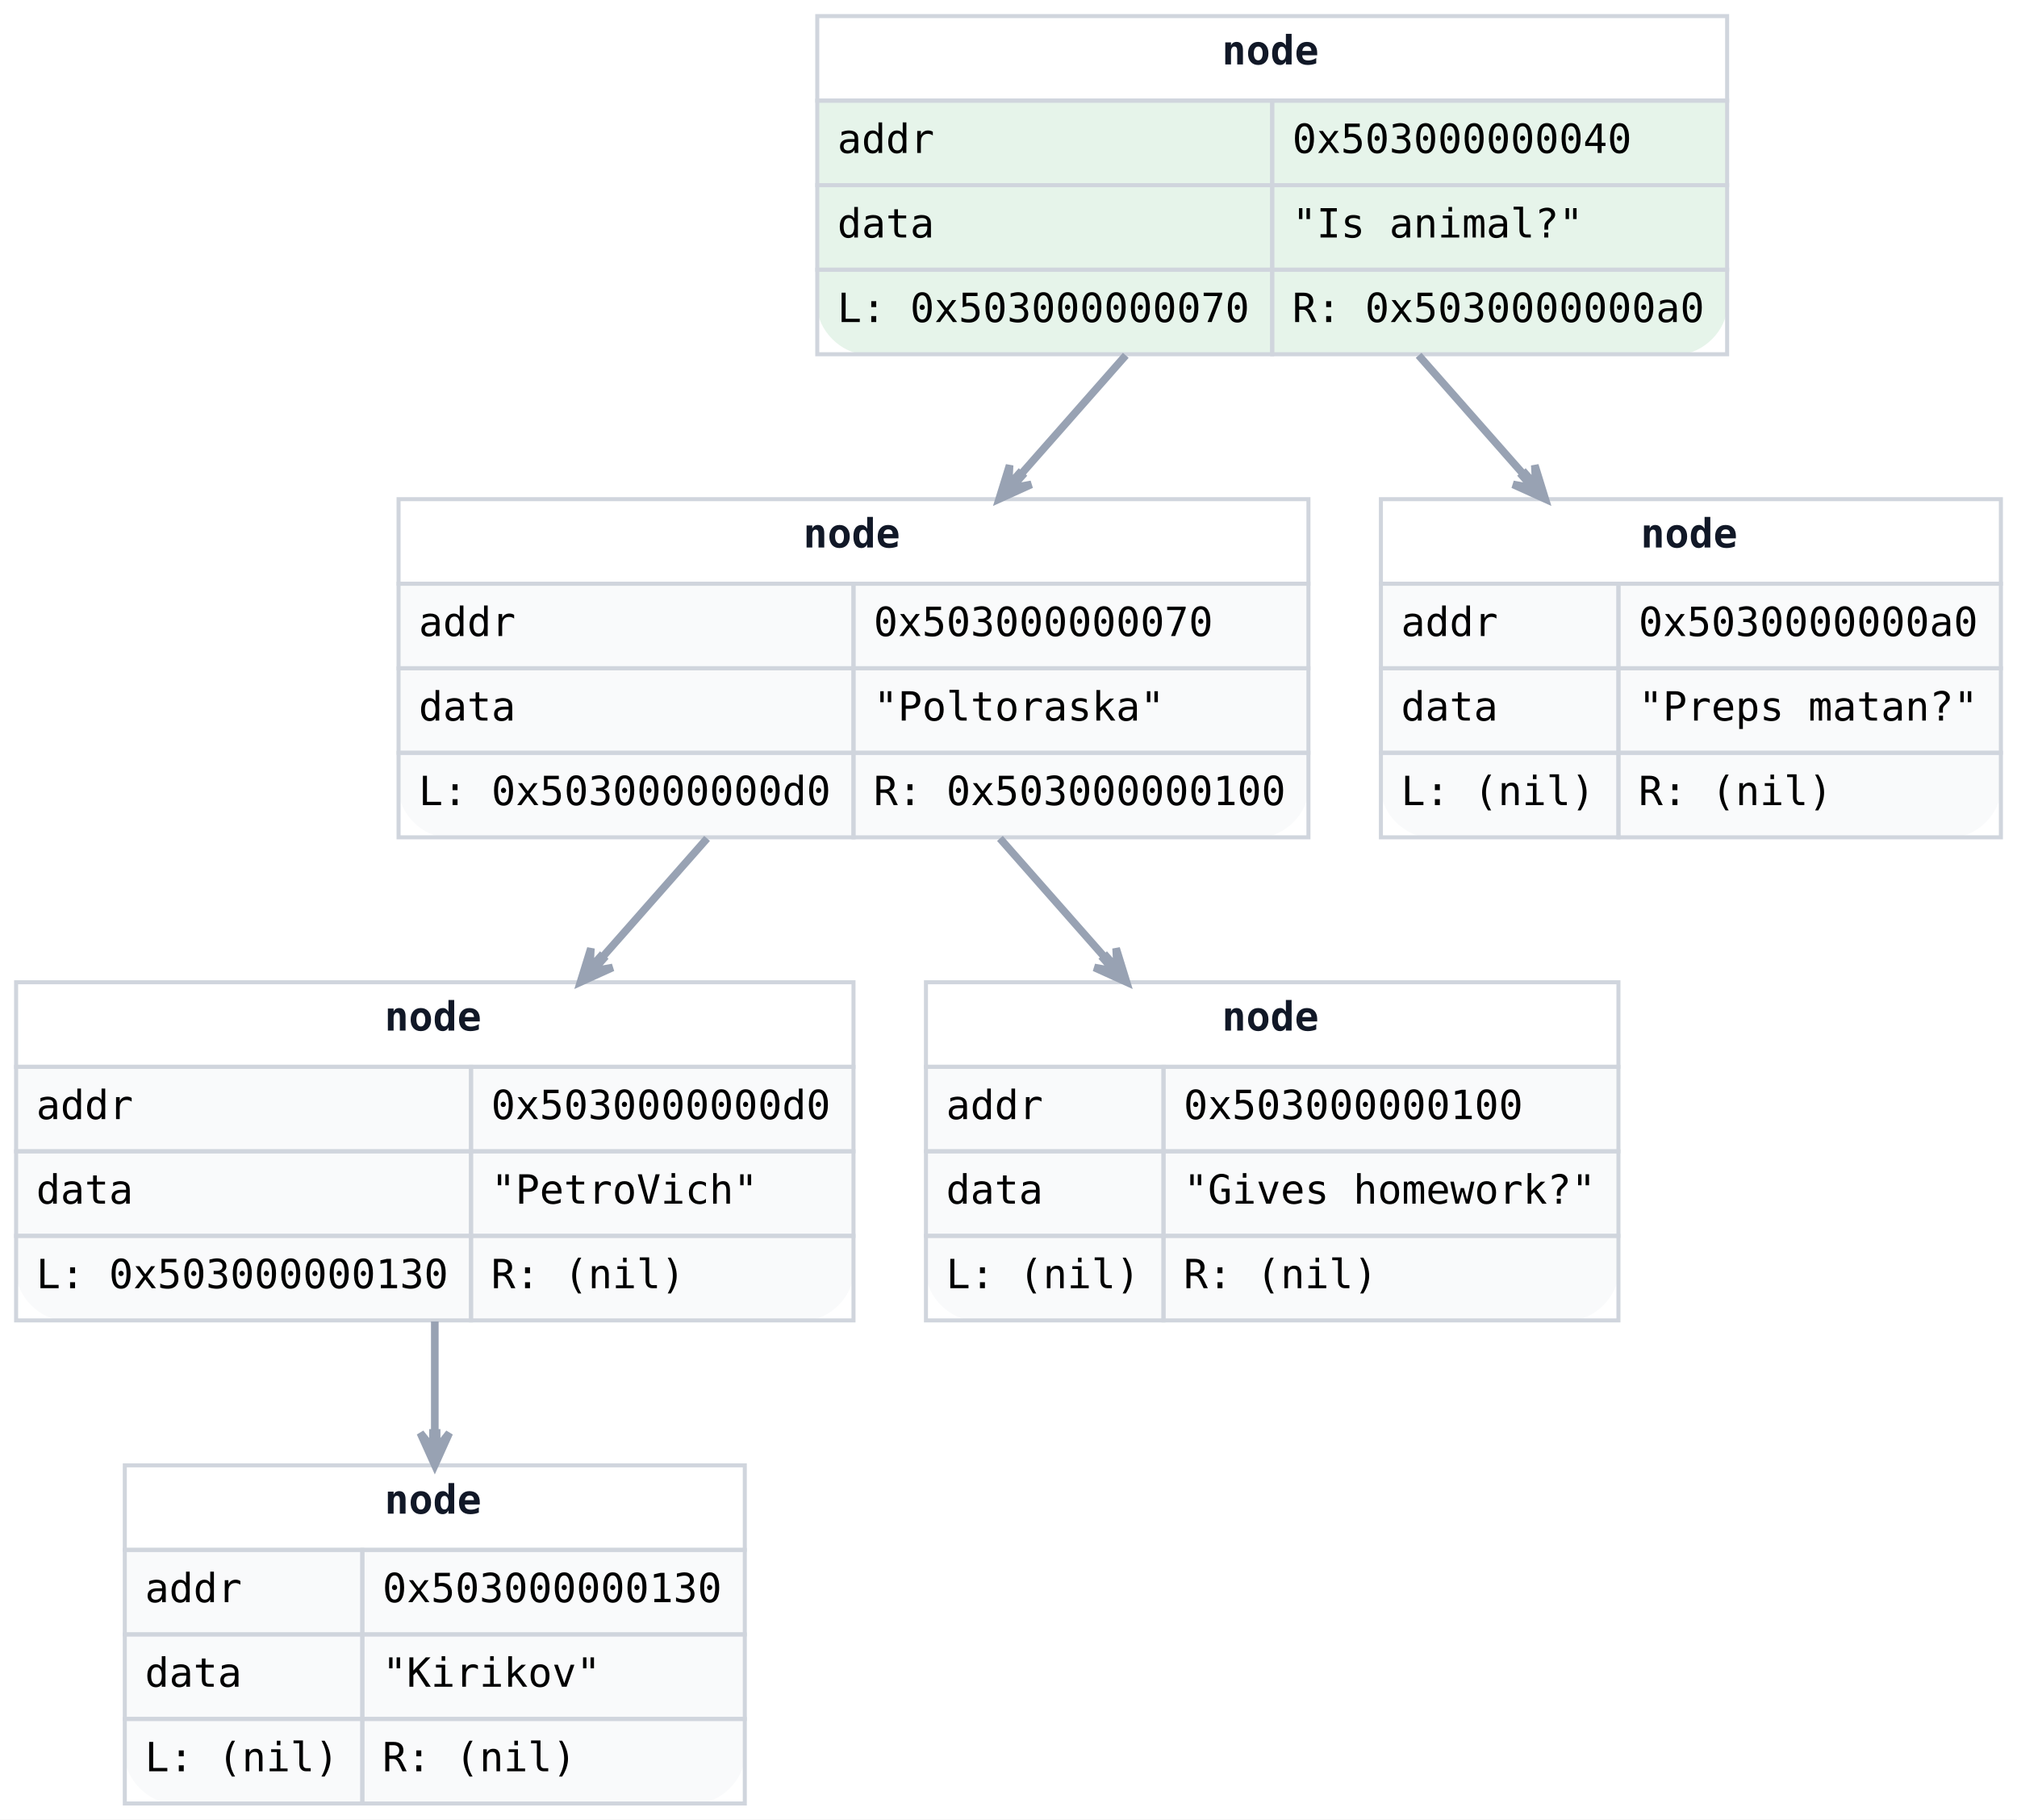
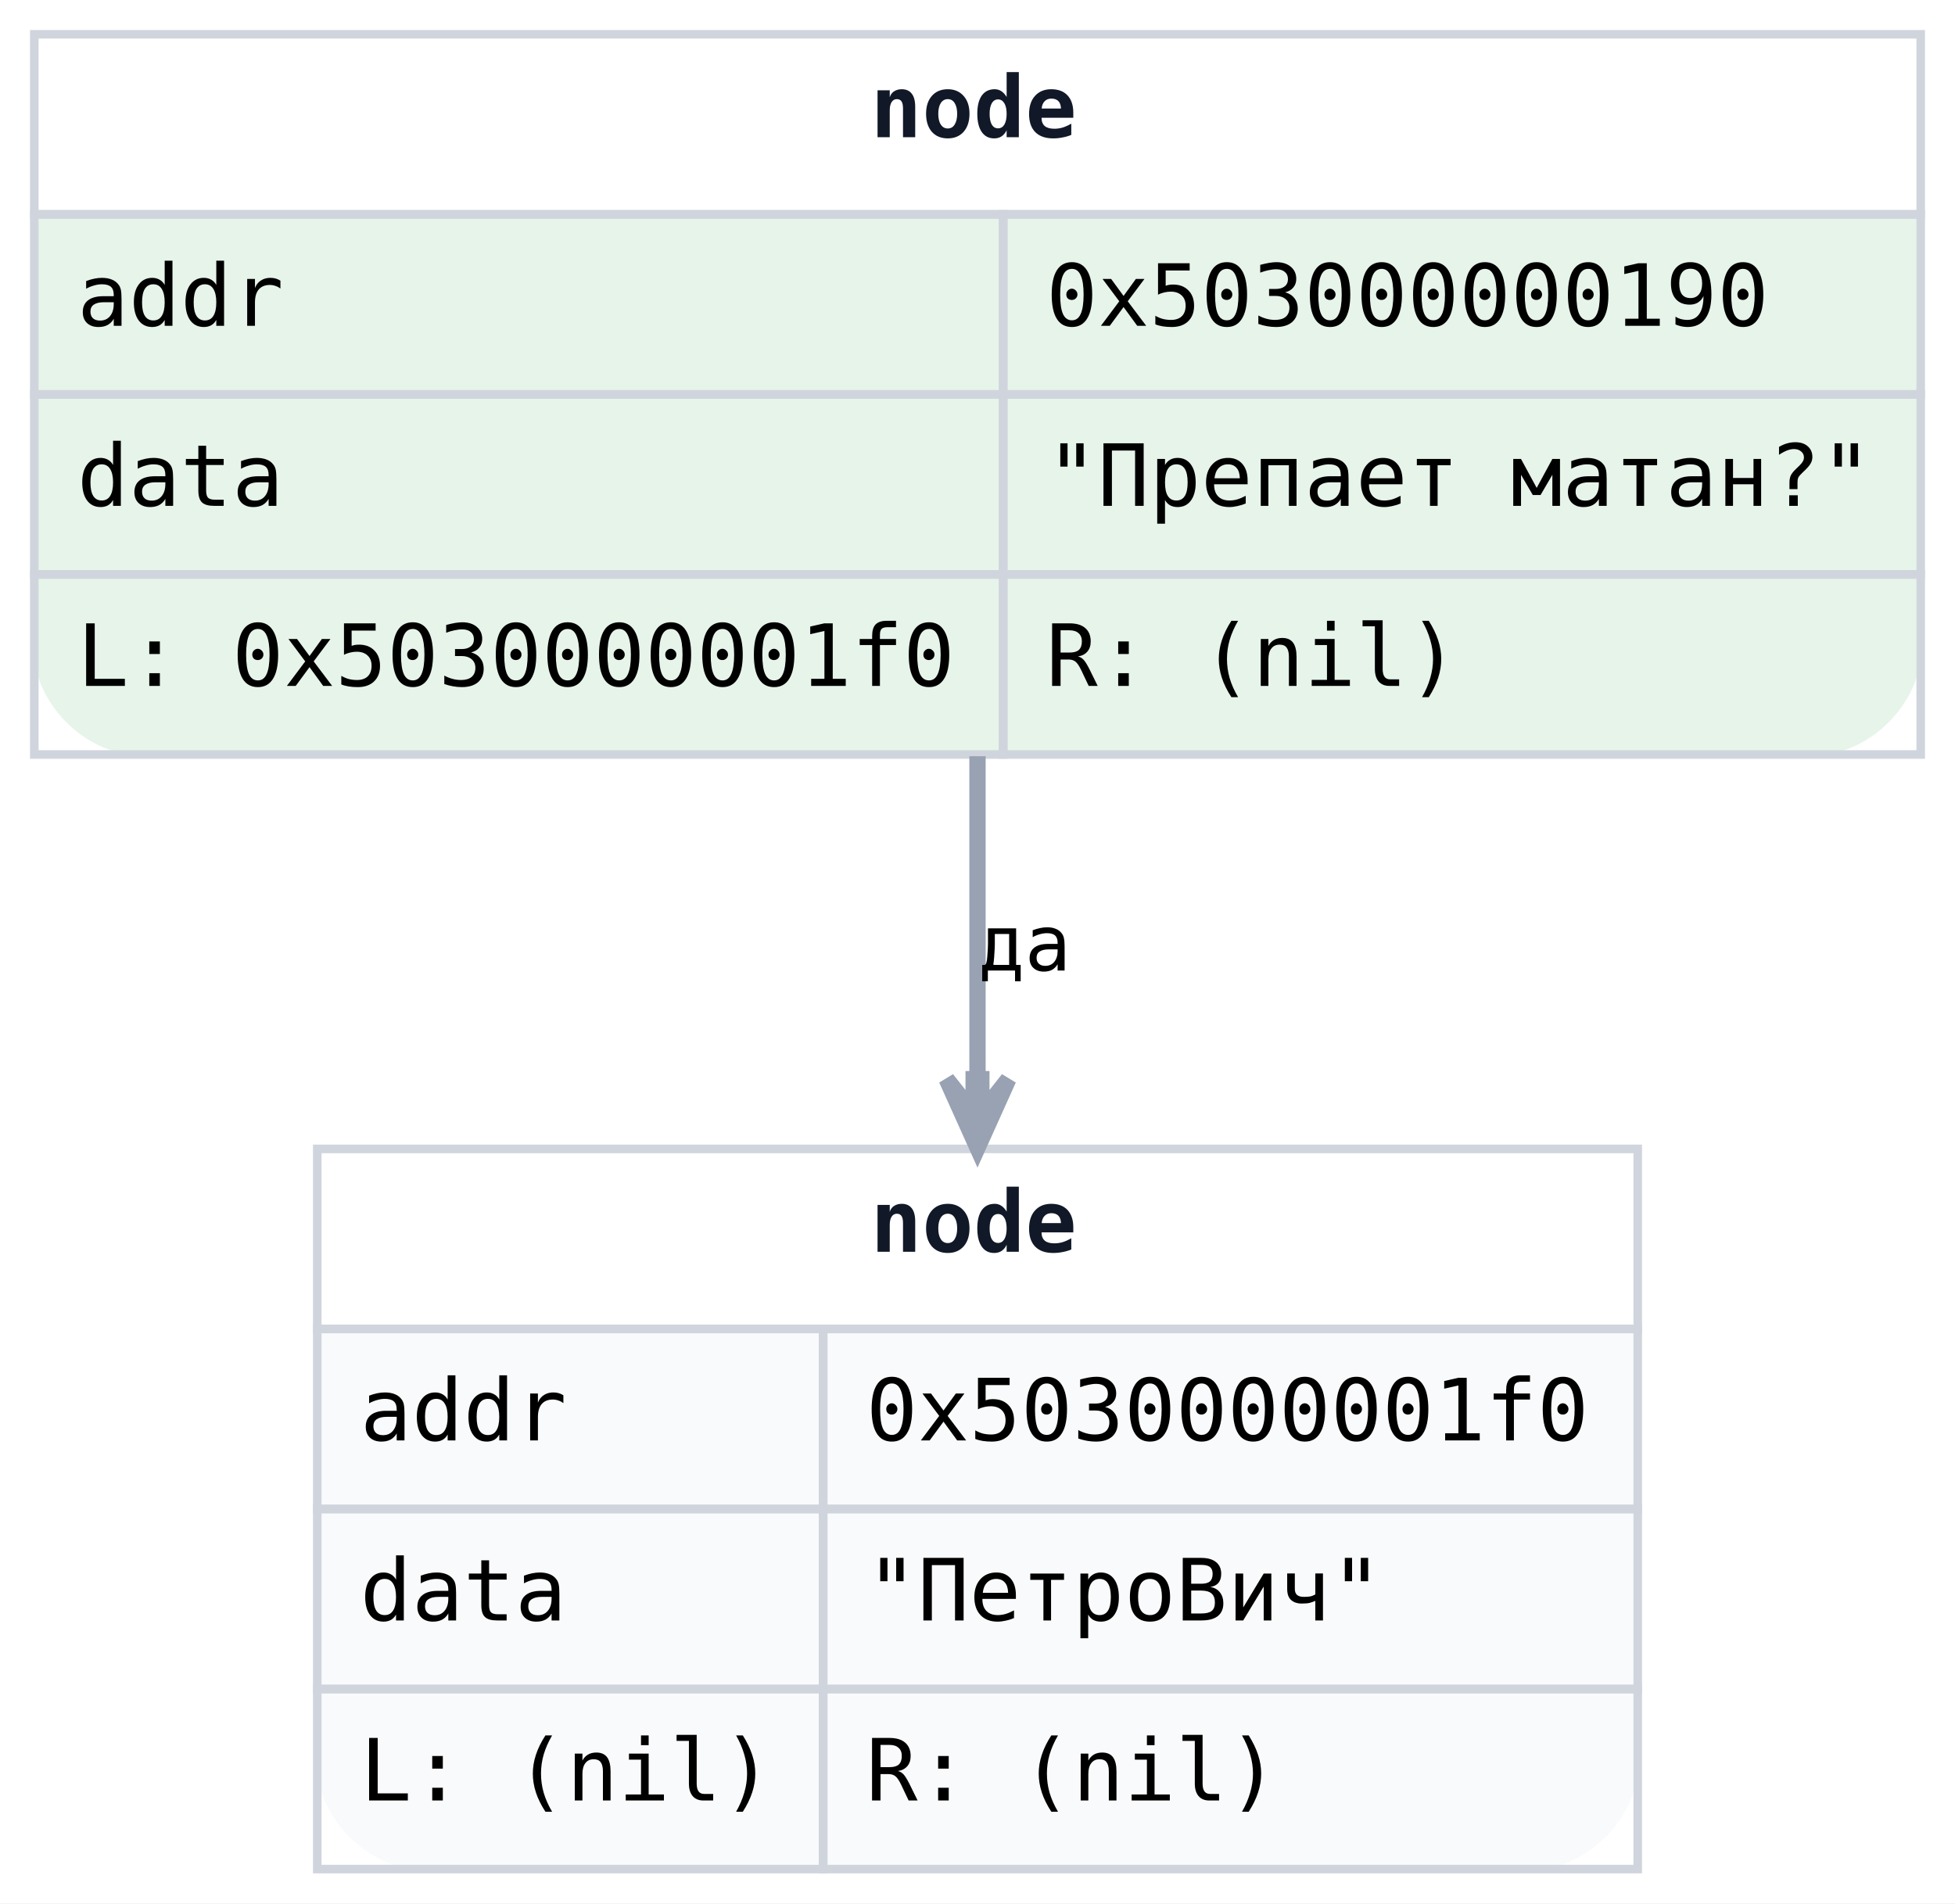
- <svg xmlns="http://www.w3.org/2000/svg" width="501pt" height="452pt" viewBox="0.00 0.00 501.00 452.00">
-   <g id="graph0" class="graph" transform="scale(1 1) rotate(0) translate(4 448)">
-     <polygon fill="white" stroke="transparent" points="-4,4 -4,-448 497,-448 497,4 -4,4" />
+ <svg xmlns="http://www.w3.org/2000/svg" width="228pt" height="222pt" viewBox="0.00 0.00 228.00 222.00">
+   <g id="graph0" class="graph" transform="scale(1 1) rotate(0) translate(4 218)">
+     <polygon fill="white" stroke="transparent" points="-4,4 -4,-218 224,-218 224,4 -4,4" />
    <g id="node1" class="node">
-       <path fill="#e6f4ea" stroke="transparent" stroke-width="2" d="M413,-444C413,-444 211,-444 211,-444 205,-444 199,-438 199,-432 199,-432 199,-372 199,-372 199,-366 205,-360 211,-360 211,-360 413,-360 413,-360 419,-360 425,-366 425,-372 425,-372 425,-432 425,-432 425,-438 419,-444 413,-444" />
-       <polygon fill="#ffffff" stroke="transparent" points="199,-423 199,-444 425,-444 425,-423 199,-423" />
-       <polygon fill="none" stroke="#d0d5dd" points="199,-423 199,-444 425,-444 425,-423 199,-423" />
-       <text text-anchor="start" x="299.5" y="-432" font-family="monospace" font-weight="bold" font-size="10.00" fill="#111827">node</text>
-       <polygon fill="none" stroke="#d0d5dd" points="199,-402 199,-423 312,-423 312,-402 199,-402" />
-       <text text-anchor="start" x="204" y="-410" font-family="monospace" font-size="10.00">addr</text>
-       <polygon fill="none" stroke="#d0d5dd" points="312,-402 312,-423 425,-423 425,-402 312,-402" />
-       <text text-anchor="start" x="317" y="-410" font-family="monospace" font-size="10.00">0x503000000040</text>
-       <polygon fill="none" stroke="#d0d5dd" points="199,-381 199,-402 312,-402 312,-381 199,-381" />
-       <text text-anchor="start" x="204" y="-389" font-family="monospace" font-size="10.00">data</text>
-       <polygon fill="none" stroke="#d0d5dd" points="312,-381 312,-402 425,-402 425,-381 312,-381" />
-       <text text-anchor="start" x="317" y="-389" font-family="monospace" font-size="10.00">"Is animal?"</text>
-       <polygon fill="none" stroke="#d0d5dd" points="199,-360 199,-381 312,-381 312,-360 199,-360" />
-       <text text-anchor="start" x="204" y="-368" font-family="monospace" font-size="10.00">L: 0x503000000070</text>
-       <polygon fill="none" stroke="#d0d5dd" points="312,-360 312,-381 425,-381 425,-360 312,-360" />
-       <text text-anchor="start" x="317" y="-368" font-family="monospace" font-size="10.00">R: 0x5030000000a0</text>
+       <path fill="#e6f4ea" stroke="transparent" stroke-width="2" d="M208,-214C208,-214 12,-214 12,-214 6,-214 0,-208 0,-202 0,-202 0,-142 0,-142 0,-136 6,-130 12,-130 12,-130 208,-130 208,-130 214,-130 220,-136 220,-142 220,-142 220,-202 220,-202 220,-208 214,-214 208,-214" />
+       <polygon fill="#ffffff" stroke="transparent" points="0,-193 0,-214 220,-214 220,-193 0,-193" />
+       <polygon fill="none" stroke="#d0d5dd" points="0,-193 0,-214 220,-214 220,-193 0,-193" />
+       <text text-anchor="start" x="97.5" y="-202" font-family="monospace" font-weight="bold" font-size="10.00" fill="#111827">node</text>
+       <polygon fill="none" stroke="#d0d5dd" points="0,-172 0,-193 113,-193 113,-172 0,-172" />
+       <text text-anchor="start" x="5" y="-180" font-family="monospace" font-size="10.00">addr</text>
+       <polygon fill="none" stroke="#d0d5dd" points="113,-172 113,-193 220,-193 220,-172 113,-172" />
+       <text text-anchor="start" x="118" y="-180" font-family="monospace" font-size="10.00">0x503000000190</text>
+       <polygon fill="none" stroke="#d0d5dd" points="0,-151 0,-172 113,-172 113,-151 0,-151" />
+       <text text-anchor="start" x="5" y="-159" font-family="monospace" font-size="10.00">data</text>
+       <polygon fill="none" stroke="#d0d5dd" points="113,-151 113,-172 220,-172 220,-151 113,-151" />
+       <text text-anchor="start" x="118" y="-159" font-family="monospace" font-size="10.00">"Препает матан?"</text>
+       <polygon fill="none" stroke="#d0d5dd" points="0,-130 0,-151 113,-151 113,-130 0,-130" />
+       <text text-anchor="start" x="5" y="-138" font-family="monospace" font-size="10.00">L: 0x5030000001f0</text>
+       <polygon fill="none" stroke="#d0d5dd" points="113,-130 113,-151 220,-151 220,-130 113,-130" />
+       <text text-anchor="start" x="118" y="-138" font-family="monospace" font-size="10.00">R: (nil)</text>
    </g>
    <g id="node2" class="node">
-       <path fill="#f9fafb" stroke="transparent" stroke-width="2" d="M309,-324C309,-324 107,-324 107,-324 101,-324 95,-318 95,-312 95,-312 95,-252 95,-252 95,-246 101,-240 107,-240 107,-240 309,-240 309,-240 315,-240 321,-246 321,-252 321,-252 321,-312 321,-312 321,-318 315,-324 309,-324" />
-       <polygon fill="#ffffff" stroke="transparent" points="95,-303 95,-324 321,-324 321,-303 95,-303" />
-       <polygon fill="none" stroke="#d0d5dd" points="95,-303 95,-324 321,-324 321,-303 95,-303" />
-       <text text-anchor="start" x="195.5" y="-312" font-family="monospace" font-weight="bold" font-size="10.00" fill="#111827">node</text>
-       <polygon fill="none" stroke="#d0d5dd" points="95,-282 95,-303 208,-303 208,-282 95,-282" />
-       <text text-anchor="start" x="100" y="-290" font-family="monospace" font-size="10.00">addr</text>
-       <polygon fill="none" stroke="#d0d5dd" points="208,-282 208,-303 321,-303 321,-282 208,-282" />
-       <text text-anchor="start" x="213" y="-290" font-family="monospace" font-size="10.00">0x503000000070</text>
-       <polygon fill="none" stroke="#d0d5dd" points="95,-261 95,-282 208,-282 208,-261 95,-261" />
-       <text text-anchor="start" x="100" y="-269" font-family="monospace" font-size="10.00">data</text>
-       <polygon fill="none" stroke="#d0d5dd" points="208,-261 208,-282 321,-282 321,-261 208,-261" />
-       <text text-anchor="start" x="213" y="-269" font-family="monospace" font-size="10.00">"Poltoraska"</text>
-       <polygon fill="none" stroke="#d0d5dd" points="95,-240 95,-261 208,-261 208,-240 95,-240" />
-       <text text-anchor="start" x="100" y="-248" font-family="monospace" font-size="10.00">L: 0x5030000000d0</text>
-       <polygon fill="none" stroke="#d0d5dd" points="208,-240 208,-261 321,-261 321,-240 208,-240" />
-       <text text-anchor="start" x="213" y="-248" font-family="monospace" font-size="10.00">R: 0x503000000100</text>
+       <path fill="#f9fafb" stroke="transparent" stroke-width="2" d="M175,-84C175,-84 45,-84 45,-84 39,-84 33,-78 33,-72 33,-72 33,-12 33,-12 33,-6 39,0 45,0 45,0 175,0 175,0 181,0 187,-6 187,-12 187,-12 187,-72 187,-72 187,-78 181,-84 175,-84" />
+       <polygon fill="#ffffff" stroke="transparent" points="33,-63 33,-84 187,-84 187,-63 33,-63" />
+       <polygon fill="none" stroke="#d0d5dd" points="33,-63 33,-84 187,-84 187,-63 33,-63" />
+       <text text-anchor="start" x="97.5" y="-72" font-family="monospace" font-weight="bold" font-size="10.00" fill="#111827">node</text>
+       <polygon fill="none" stroke="#d0d5dd" points="33,-42 33,-63 92,-63 92,-42 33,-42" />
+       <text text-anchor="start" x="38" y="-50" font-family="monospace" font-size="10.00">addr</text>
+       <polygon fill="none" stroke="#d0d5dd" points="92,-42 92,-63 187,-63 187,-42 92,-42" />
+       <text text-anchor="start" x="97" y="-50" font-family="monospace" font-size="10.00">0x5030000001f0</text>
+       <polygon fill="none" stroke="#d0d5dd" points="33,-21 33,-42 92,-42 92,-21 33,-21" />
+       <text text-anchor="start" x="38" y="-29" font-family="monospace" font-size="10.00">data</text>
+       <polygon fill="none" stroke="#d0d5dd" points="92,-21 92,-42 187,-42 187,-21 92,-21" />
+       <text text-anchor="start" x="97" y="-29" font-family="monospace" font-size="10.00">"ПетроВич"</text>
+       <polygon fill="none" stroke="#d0d5dd" points="33,0 33,-21 92,-21 92,0 33,0" />
+       <text text-anchor="start" x="38" y="-8" font-family="monospace" font-size="10.00">L: (nil)</text>
+       <polygon fill="none" stroke="#d0d5dd" points="92,0 92,-21 187,-21 187,0 92,0" />
+       <text text-anchor="start" x="97" y="-8" font-family="monospace" font-size="10.00">R: (nil)</text>
    </g>
    <g id="edge1" class="edge">
-       <path fill="none" stroke="#98a2b3" stroke-width="1.9" d="M275.63,-359.73C267.19,-350.15 258.14,-339.89 249.5,-330.08" />
-       <polygon fill="#98a2b3" stroke="#98a2b3" stroke-width="1.9" points="244.18,-324.05 252.17,-327.67 247.16,-326.75 249.81,-329.75 249.47,-330.05 249.13,-330.35 246.49,-327.35 246.77,-332.43 244.18,-324.05 244.18,-324.05" />
-     </g>
-     <g id="node3" class="node">
-       <path fill="#f9fafb" stroke="transparent" stroke-width="2" d="M481,-324C481,-324 351,-324 351,-324 345,-324 339,-318 339,-312 339,-312 339,-252 339,-252 339,-246 345,-240 351,-240 351,-240 481,-240 481,-240 487,-240 493,-246 493,-252 493,-252 493,-312 493,-312 493,-318 487,-324 481,-324" />
-       <polygon fill="#ffffff" stroke="transparent" points="339,-303 339,-324 493,-324 493,-303 339,-303" />
-       <polygon fill="none" stroke="#d0d5dd" points="339,-303 339,-324 493,-324 493,-303 339,-303" />
-       <text text-anchor="start" x="403.5" y="-312" font-family="monospace" font-weight="bold" font-size="10.00" fill="#111827">node</text>
-       <polygon fill="none" stroke="#d0d5dd" points="339,-282 339,-303 398,-303 398,-282 339,-282" />
-       <text text-anchor="start" x="344" y="-290" font-family="monospace" font-size="10.00">addr</text>
-       <polygon fill="none" stroke="#d0d5dd" points="398,-282 398,-303 493,-303 493,-282 398,-282" />
-       <text text-anchor="start" x="403" y="-290" font-family="monospace" font-size="10.00">0x5030000000a0</text>
-       <polygon fill="none" stroke="#d0d5dd" points="339,-261 339,-282 398,-282 398,-261 339,-261" />
-       <text text-anchor="start" x="344" y="-269" font-family="monospace" font-size="10.00">data</text>
-       <polygon fill="none" stroke="#d0d5dd" points="398,-261 398,-282 493,-282 493,-261 398,-261" />
-       <text text-anchor="start" x="403" y="-269" font-family="monospace" font-size="10.00">"Preps matan?"</text>
-       <polygon fill="none" stroke="#d0d5dd" points="339,-240 339,-261 398,-261 398,-240 339,-240" />
-       <text text-anchor="start" x="344" y="-248" font-family="monospace" font-size="10.00">L: (nil)</text>
-       <polygon fill="none" stroke="#d0d5dd" points="398,-240 398,-261 493,-261 493,-240 398,-240" />
-       <text text-anchor="start" x="403" y="-248" font-family="monospace" font-size="10.00">R: (nil)</text>
-     </g>
-     <g id="edge2" class="edge">
-       <path fill="none" stroke="#98a2b3" stroke-width="1.9" d="M348.37,-359.73C356.81,-350.15 365.86,-339.89 374.5,-330.08" />
-       <polygon fill="#98a2b3" stroke="#98a2b3" stroke-width="1.9" points="379.82,-324.05 377.23,-332.43 377.51,-327.35 374.87,-330.35 374.53,-330.05 374.19,-329.75 376.84,-326.75 371.83,-327.67 379.82,-324.05 379.82,-324.05" />
-     </g>
-     <g id="node4" class="node">
-       <path fill="#f9fafb" stroke="transparent" stroke-width="2" d="M196,-204C196,-204 12,-204 12,-204 6,-204 0,-198 0,-192 0,-192 0,-132 0,-132 0,-126 6,-120 12,-120 12,-120 196,-120 196,-120 202,-120 208,-126 208,-132 208,-132 208,-192 208,-192 208,-198 202,-204 196,-204" />
-       <polygon fill="#ffffff" stroke="transparent" points="0,-183 0,-204 208,-204 208,-183 0,-183" />
-       <polygon fill="none" stroke="#d0d5dd" points="0,-183 0,-204 208,-204 208,-183 0,-183" />
-       <text text-anchor="start" x="91.5" y="-192" font-family="monospace" font-weight="bold" font-size="10.00" fill="#111827">node</text>
-       <polygon fill="none" stroke="#d0d5dd" points="0,-162 0,-183 113,-183 113,-162 0,-162" />
-       <text text-anchor="start" x="5" y="-170" font-family="monospace" font-size="10.00">addr</text>
-       <polygon fill="none" stroke="#d0d5dd" points="113,-162 113,-183 208,-183 208,-162 113,-162" />
-       <text text-anchor="start" x="118" y="-170" font-family="monospace" font-size="10.00">0x5030000000d0</text>
-       <polygon fill="none" stroke="#d0d5dd" points="0,-141 0,-162 113,-162 113,-141 0,-141" />
-       <text text-anchor="start" x="5" y="-149" font-family="monospace" font-size="10.00">data</text>
-       <polygon fill="none" stroke="#d0d5dd" points="113,-141 113,-162 208,-162 208,-141 113,-141" />
-       <text text-anchor="start" x="118" y="-149" font-family="monospace" font-size="10.00">"PetroVich"</text>
-       <polygon fill="none" stroke="#d0d5dd" points="0,-120 0,-141 113,-141 113,-120 0,-120" />
-       <text text-anchor="start" x="5" y="-128" font-family="monospace" font-size="10.00">L: 0x503000000130</text>
-       <polygon fill="none" stroke="#d0d5dd" points="113,-120 113,-141 208,-141 208,-120 113,-120" />
-       <text text-anchor="start" x="118" y="-128" font-family="monospace" font-size="10.00">R: (nil)</text>
-     </g>
-     <g id="edge3" class="edge">
-       <path fill="none" stroke="#98a2b3" stroke-width="1.9" d="M171.63,-239.73C163.19,-230.15 154.14,-219.89 145.5,-210.08" />
-       <polygon fill="#98a2b3" stroke="#98a2b3" stroke-width="1.9" points="140.18,-204.05 148.17,-207.67 143.16,-206.75 145.81,-209.75 145.47,-210.05 145.13,-210.35 142.49,-207.35 142.77,-212.43 140.18,-204.05 140.18,-204.05" />
-     </g>
-     <g id="node5" class="node">
-       <path fill="#f9fafb" stroke="transparent" stroke-width="2" d="M386,-204C386,-204 238,-204 238,-204 232,-204 226,-198 226,-192 226,-192 226,-132 226,-132 226,-126 232,-120 238,-120 238,-120 386,-120 386,-120 392,-120 398,-126 398,-132 398,-132 398,-192 398,-192 398,-198 392,-204 386,-204" />
-       <polygon fill="#ffffff" stroke="transparent" points="226,-183 226,-204 398,-204 398,-183 226,-183" />
-       <polygon fill="none" stroke="#d0d5dd" points="226,-183 226,-204 398,-204 398,-183 226,-183" />
-       <text text-anchor="start" x="299.5" y="-192" font-family="monospace" font-weight="bold" font-size="10.00" fill="#111827">node</text>
-       <polygon fill="none" stroke="#d0d5dd" points="226,-162 226,-183 285,-183 285,-162 226,-162" />
-       <text text-anchor="start" x="231" y="-170" font-family="monospace" font-size="10.00">addr</text>
-       <polygon fill="none" stroke="#d0d5dd" points="285,-162 285,-183 398,-183 398,-162 285,-162" />
-       <text text-anchor="start" x="290" y="-170" font-family="monospace" font-size="10.00">0x503000000100</text>
-       <polygon fill="none" stroke="#d0d5dd" points="226,-141 226,-162 285,-162 285,-141 226,-141" />
-       <text text-anchor="start" x="231" y="-149" font-family="monospace" font-size="10.00">data</text>
-       <polygon fill="none" stroke="#d0d5dd" points="285,-141 285,-162 398,-162 398,-141 285,-141" />
-       <text text-anchor="start" x="290" y="-149" font-family="monospace" font-size="10.00">"Gives homework?"</text>
-       <polygon fill="none" stroke="#d0d5dd" points="226,-120 226,-141 285,-141 285,-120 226,-120" />
-       <text text-anchor="start" x="231" y="-128" font-family="monospace" font-size="10.00">L: (nil)</text>
-       <polygon fill="none" stroke="#d0d5dd" points="285,-120 285,-141 398,-141 398,-120 285,-120" />
-       <text text-anchor="start" x="290" y="-128" font-family="monospace" font-size="10.00">R: (nil)</text>
-     </g>
-     <g id="edge4" class="edge">
-       <path fill="none" stroke="#98a2b3" stroke-width="1.9" d="M244.37,-239.73C252.81,-230.15 261.86,-219.89 270.5,-210.08" />
-       <polygon fill="#98a2b3" stroke="#98a2b3" stroke-width="1.9" points="275.82,-204.05 273.23,-212.43 273.51,-207.35 270.87,-210.35 270.53,-210.05 270.19,-209.75 272.84,-206.75 267.83,-207.67 275.82,-204.05 275.82,-204.05" />
-     </g>
-     <g id="node6" class="node">
-       <path fill="#f9fafb" stroke="transparent" stroke-width="2" d="M169,-84C169,-84 39,-84 39,-84 33,-84 27,-78 27,-72 27,-72 27,-12 27,-12 27,-6 33,0 39,0 39,0 169,0 169,0 175,0 181,-6 181,-12 181,-12 181,-72 181,-72 181,-78 175,-84 169,-84" />
-       <polygon fill="#ffffff" stroke="transparent" points="27,-63 27,-84 181,-84 181,-63 27,-63" />
-       <polygon fill="none" stroke="#d0d5dd" points="27,-63 27,-84 181,-84 181,-63 27,-63" />
-       <text text-anchor="start" x="91.5" y="-72" font-family="monospace" font-weight="bold" font-size="10.00" fill="#111827">node</text>
-       <polygon fill="none" stroke="#d0d5dd" points="27,-42 27,-63 86,-63 86,-42 27,-42" />
-       <text text-anchor="start" x="32" y="-50" font-family="monospace" font-size="10.00">addr</text>
-       <polygon fill="none" stroke="#d0d5dd" points="86,-42 86,-63 181,-63 181,-42 86,-42" />
-       <text text-anchor="start" x="91" y="-50" font-family="monospace" font-size="10.00">0x503000000130</text>
-       <polygon fill="none" stroke="#d0d5dd" points="27,-21 27,-42 86,-42 86,-21 27,-21" />
-       <text text-anchor="start" x="32" y="-29" font-family="monospace" font-size="10.00">data</text>
-       <polygon fill="none" stroke="#d0d5dd" points="86,-21 86,-42 181,-42 181,-21 86,-21" />
-       <text text-anchor="start" x="91" y="-29" font-family="monospace" font-size="10.00">"Kirikov"</text>
-       <polygon fill="none" stroke="#d0d5dd" points="27,0 27,-21 86,-21 86,0 27,0" />
-       <text text-anchor="start" x="32" y="-8" font-family="monospace" font-size="10.00">L: (nil)</text>
-       <polygon fill="none" stroke="#d0d5dd" points="86,0 86,-21 181,-21 181,0 86,0" />
-       <text text-anchor="start" x="91" y="-8" font-family="monospace" font-size="10.00">R: (nil)</text>
-     </g>
-     <g id="edge5" class="edge">
-       <path fill="none" stroke="#98a2b3" stroke-width="1.9" d="M104,-119.73C104,-110.88 104,-101.43 104,-92.31" />
-       <polygon fill="#98a2b3" stroke="#98a2b3" stroke-width="1.9" points="104,-84.05 107.6,-92.05 104.45,-88.05 104.45,-92.05 104,-92.05 103.55,-92.05 103.55,-88.05 100.4,-92.05 104,-84.05 104,-84.05" />
+       <path fill="none" stroke="#98a2b3" stroke-width="1.9" d="M110,-129.8C110,-117.81 110,-104.59 110,-92.16" />
+       <polygon fill="#98a2b3" stroke="#98a2b3" stroke-width="1.9" points="110,-84.13 113.6,-92.13 110.45,-88.13 110.45,-92.13 110,-92.13 109.55,-92.13 109.55,-88.13 106.4,-92.13 110,-84.13 110,-84.13" />
+       <text text-anchor="middle" x="115.5" y="-104.8" font-family="monospace" font-size="9.00">да</text>
    </g>
  </g>
</svg>
